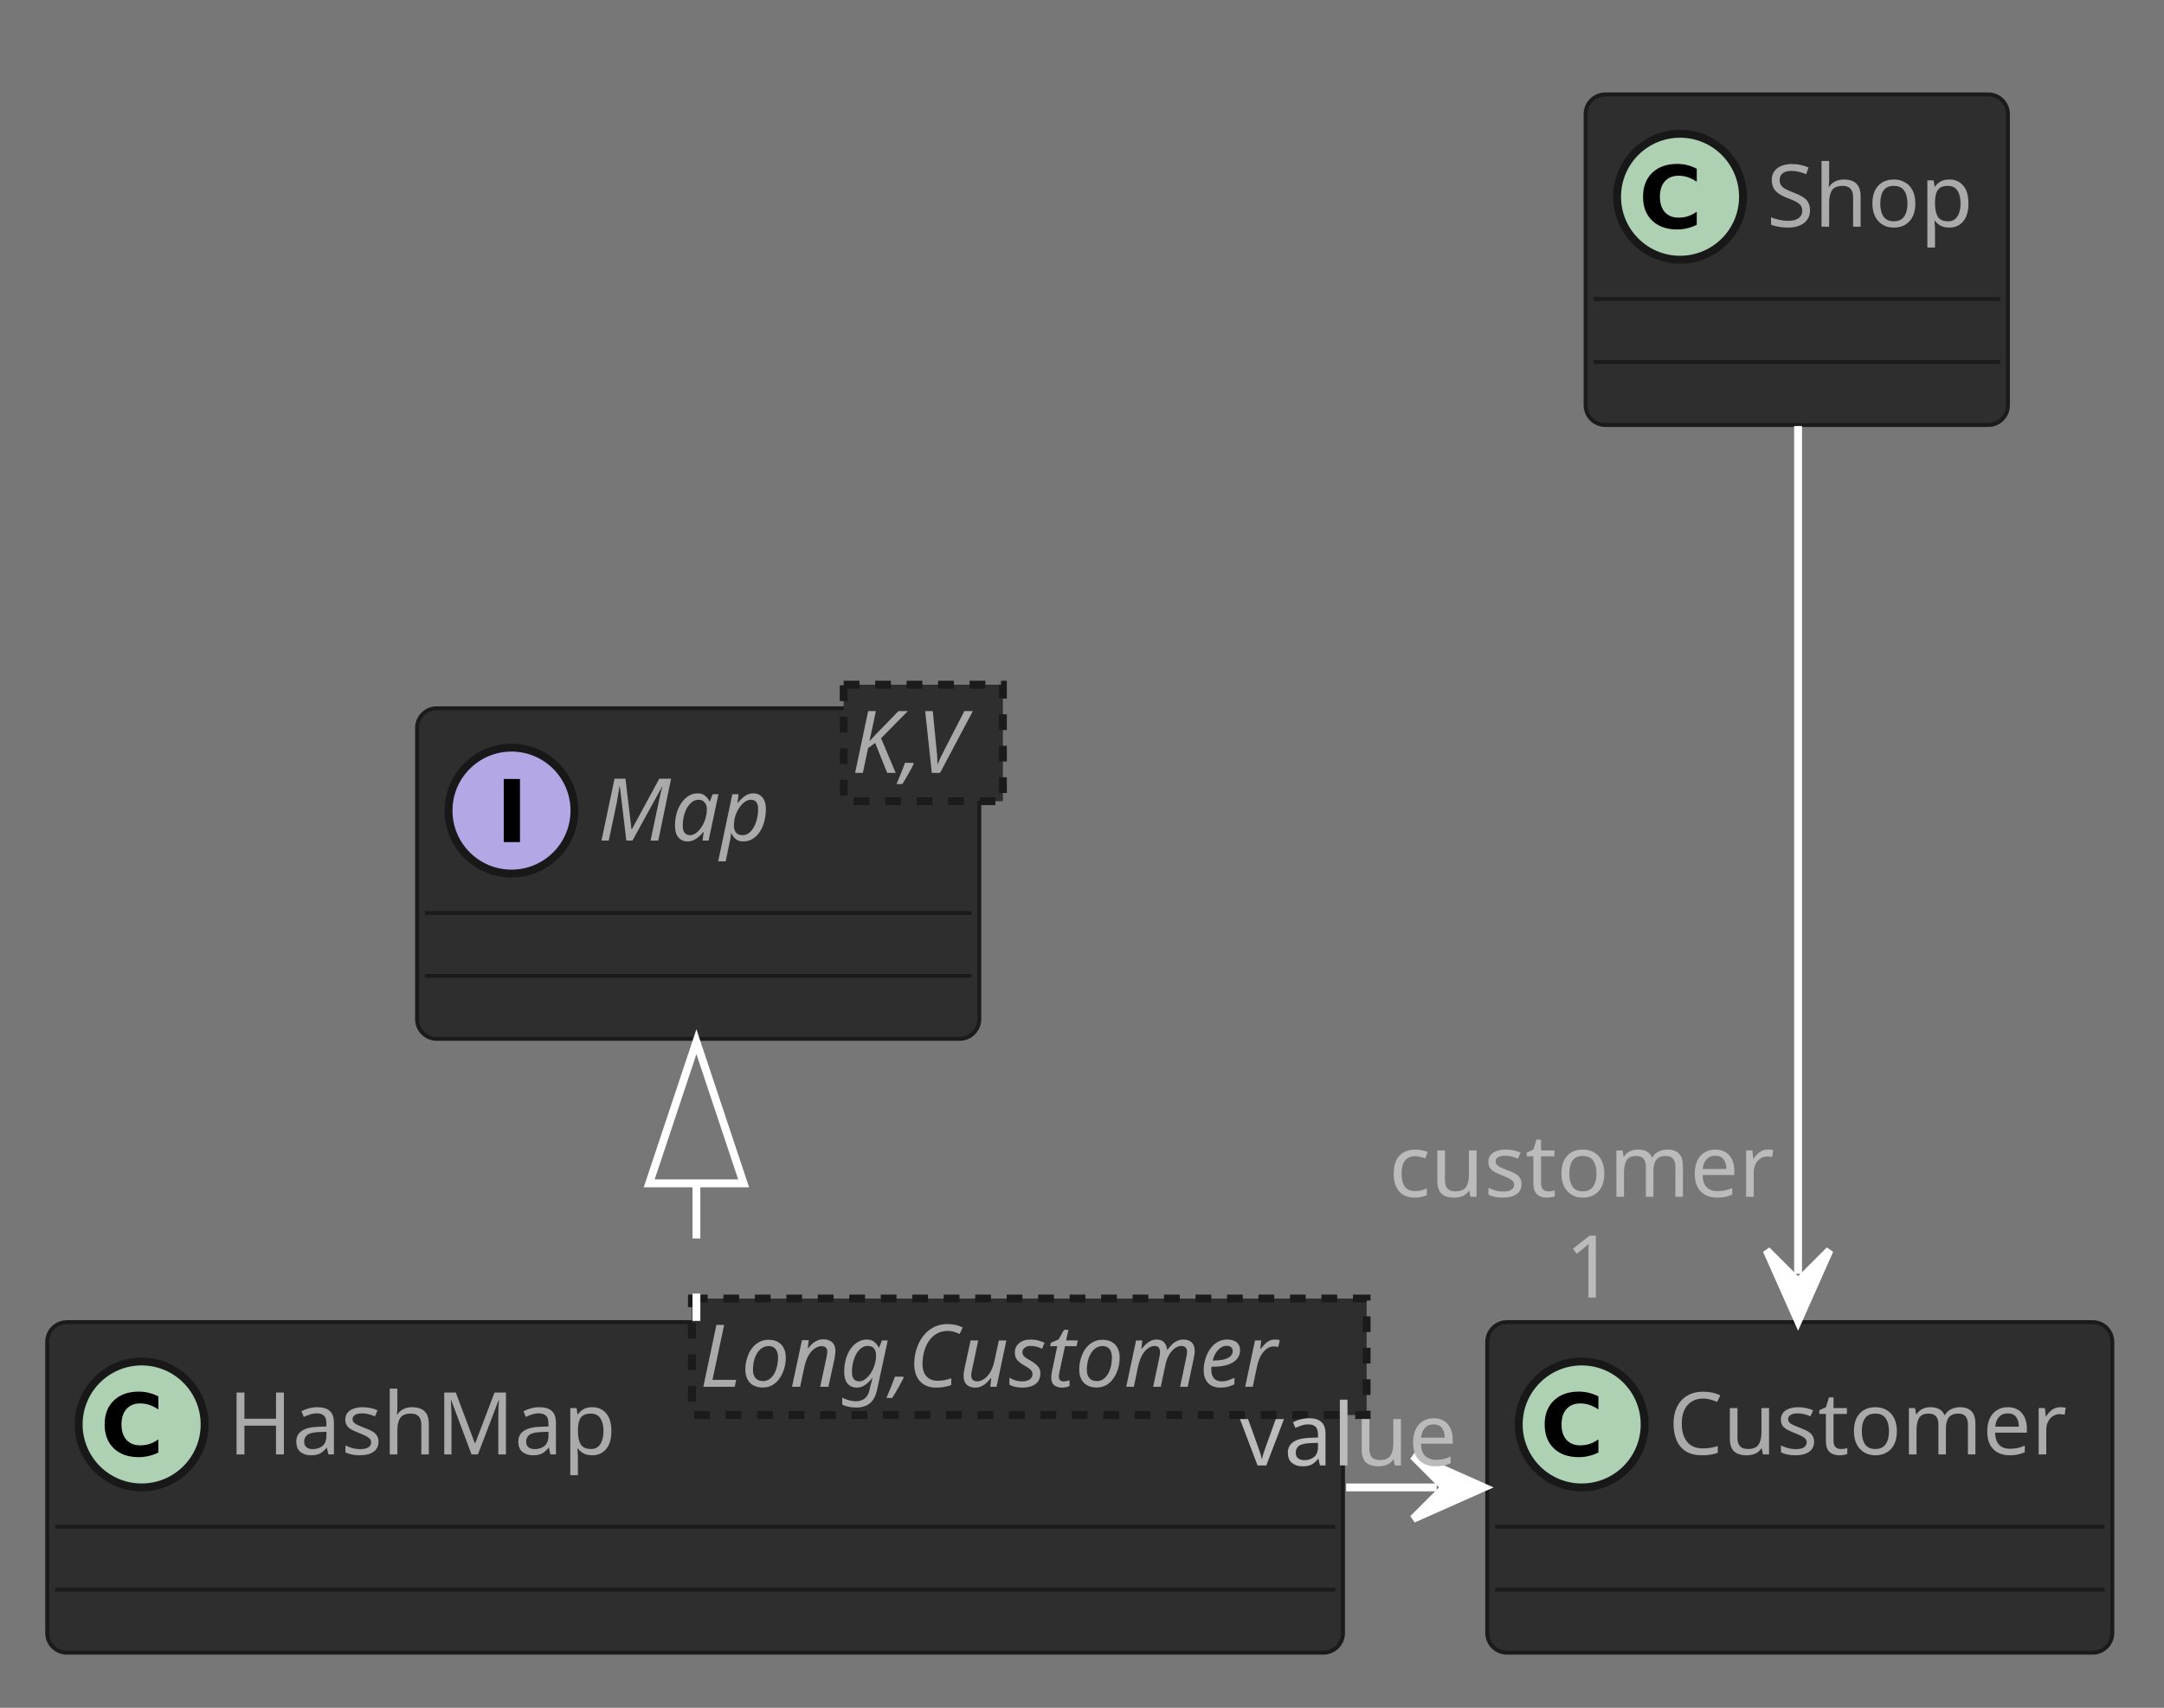
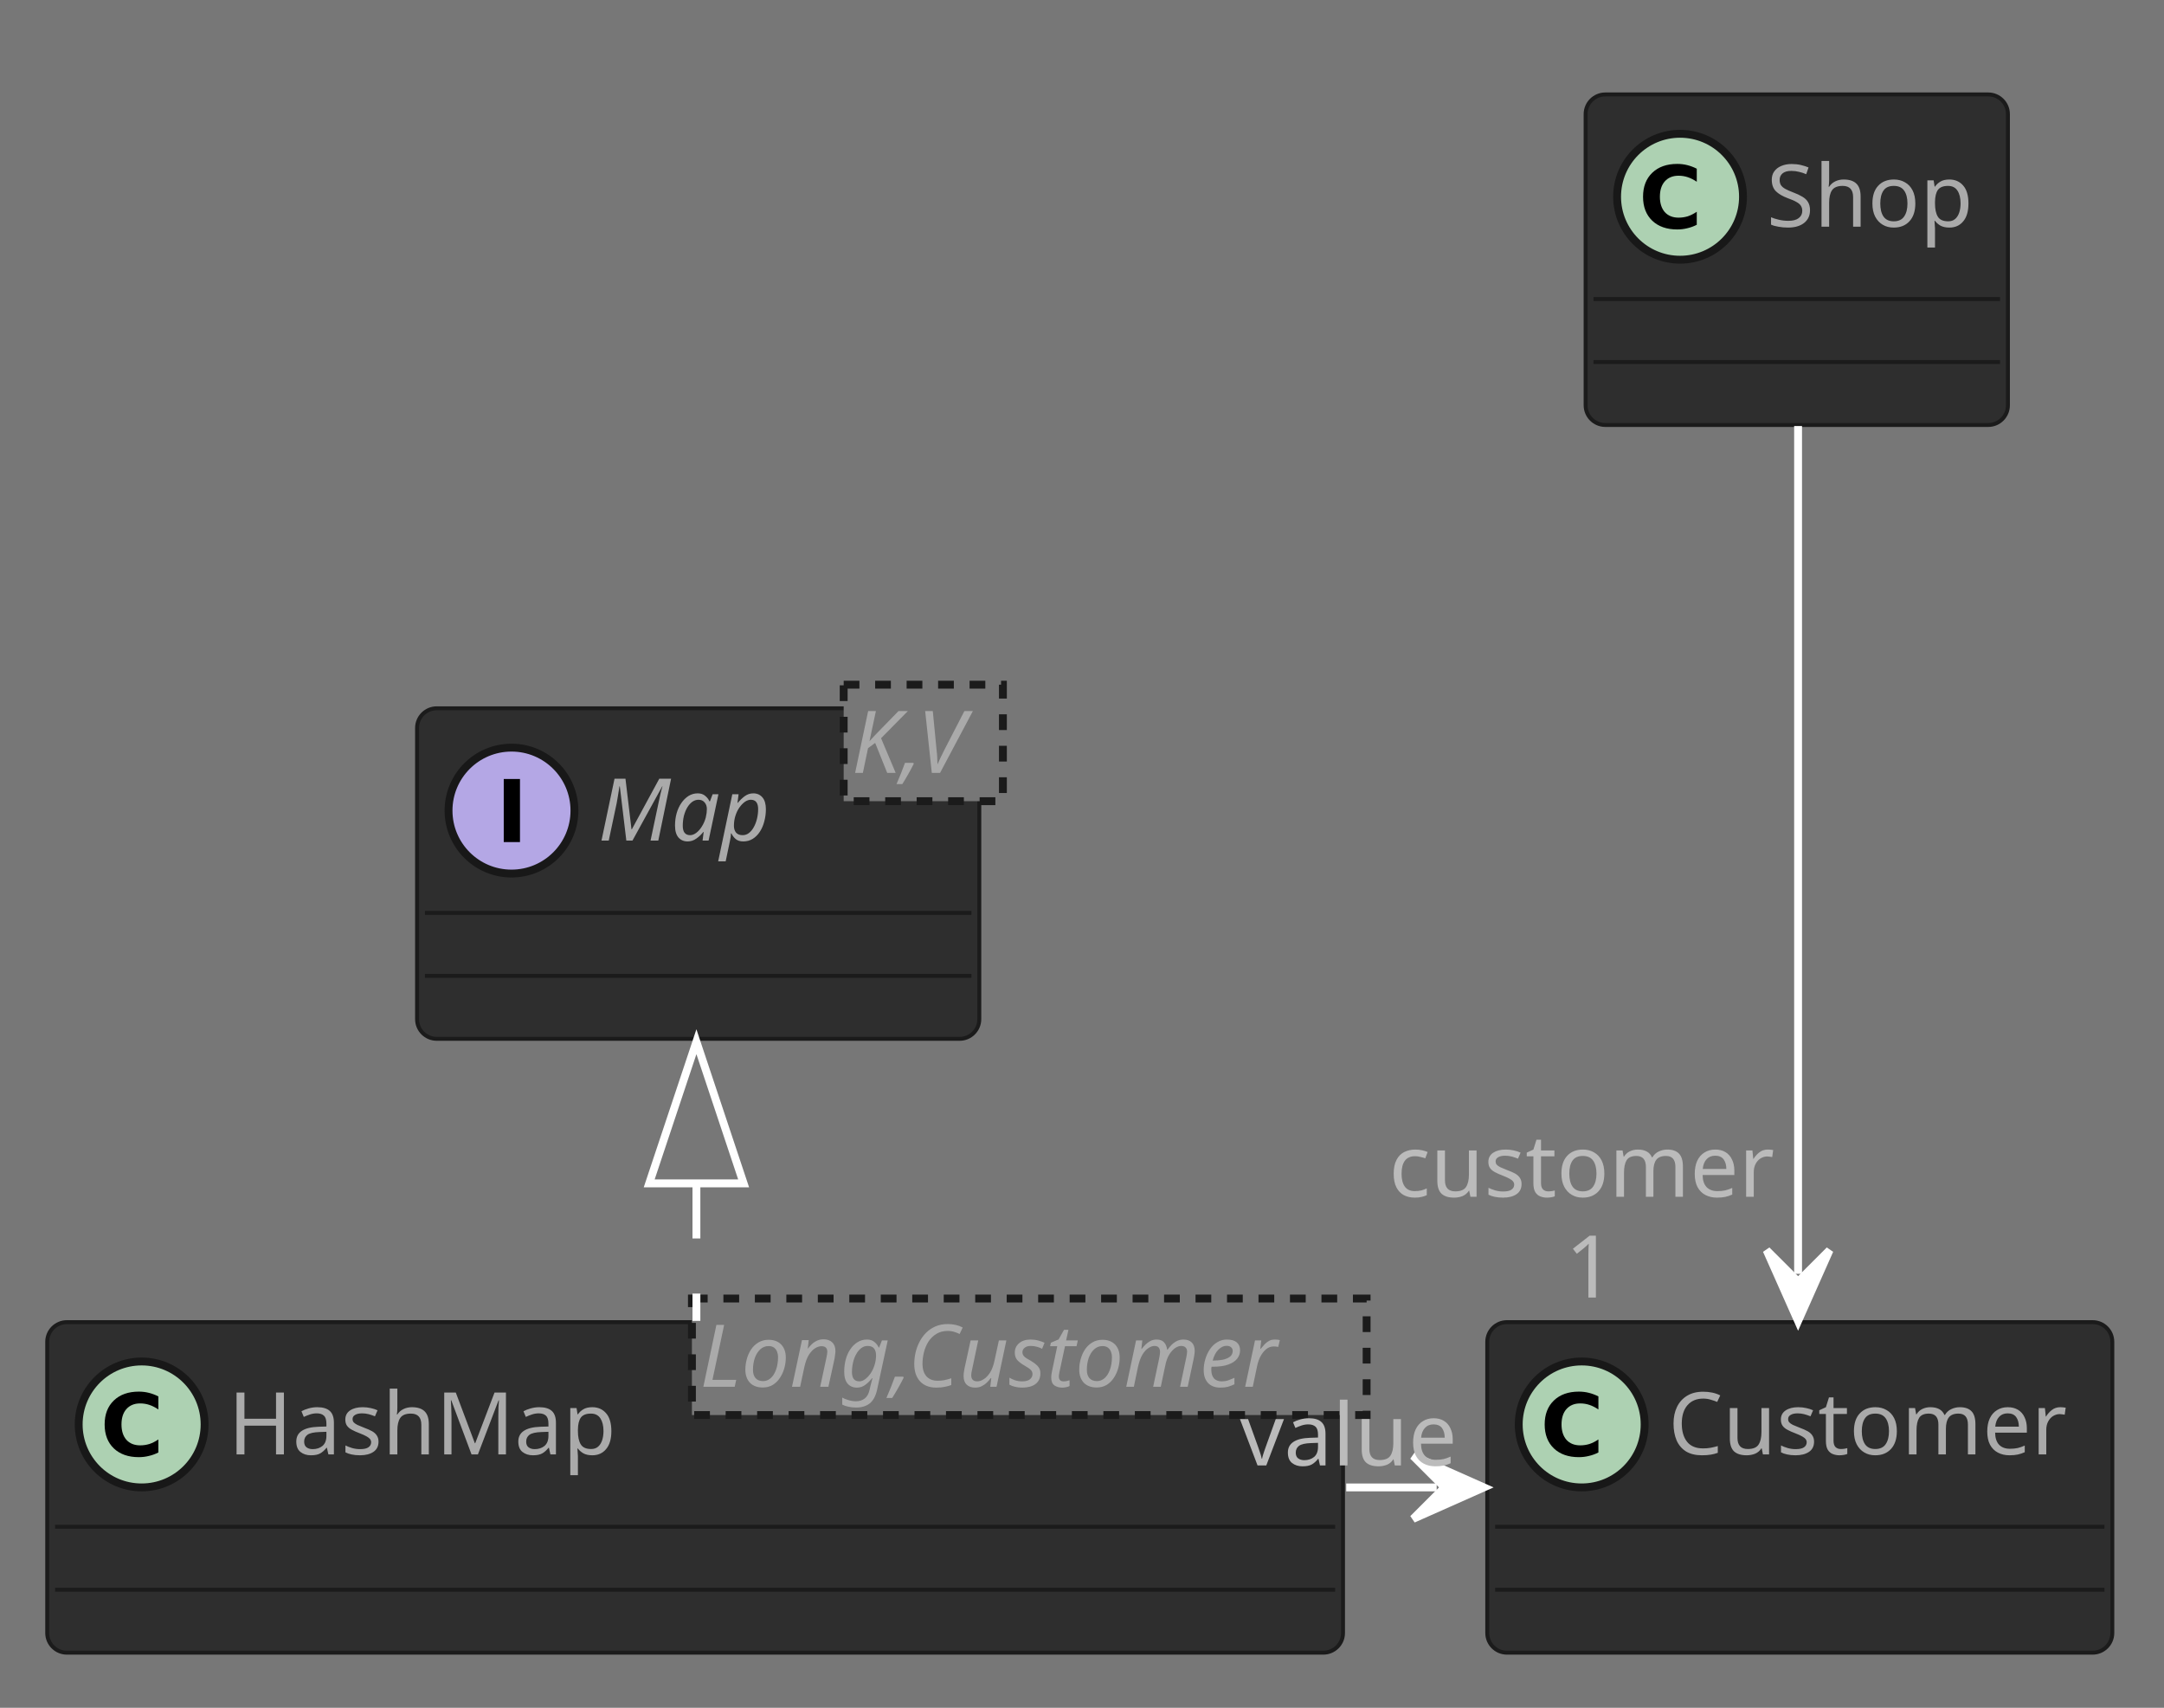
<svg xmlns="http://www.w3.org/2000/svg" contentStyleType="text/css" height="217px" preserveAspectRatio="none" style="width:275px;height:217px;background:#777777;" version="1.1" viewBox="0 0 275 217" width="275px" zoomAndPan="magnify">
  <defs />
  <g>
    <rect fill="#777777" height="217" style="stroke:none;stroke-width:1.0;" width="275" x="0" y="0" />
    <g id="elem_Map">
      <rect codeLine="8" fill="#2E2E2E" height="42" id="Map" rx="2.5" ry="2.5" style="stroke:#1B1B1B;stroke-width:0.5;" width="71.449" x="53" y="90" />
      <ellipse cx="65" cy="103" fill="#B4A7E5" rx="8" ry="8" style="stroke:#181818;stroke-width:1.0;" />
      <path d="M64.016,98.984 L66.078,98.984 L66.078,107 L64.016,107 L64.016,98.984 Z " fill="#000000" />
      <text fill="#AAAAAA" font-family="Verdana" font-size="11" font-style="italic" lengthAdjust="spacing" textLength="23.214" x="76" y="106.808">Map</text>
-       <rect fill="#2E2E2E" height="14.805" style="stroke:#1B1B1B;stroke-width:1.0;stroke-dasharray:2.0,2.0;" width="20.235" x="107.214" y="87" />
+       <rect fill="#777777" height="14.805" style="stroke:#1B1B1B;stroke-width:1.0;stroke-dasharray:2.0,2.0;" width="20.235" x="107.214" y="87" />
      <text fill="#AAAAAA" font-family="sans-serif" font-size="11" font-style="italic" lengthAdjust="spacing" textLength="18.235" x="108.214" y="98.21">K,V</text>
      <line style="stroke:#1B1B1B;stroke-width:0.5;" x1="54" x2="123.449" y1="116" y2="116" />
      <line style="stroke:#1B1B1B;stroke-width:0.5;" x1="54" x2="123.449" y1="124" y2="124" />
    </g>
    <g id="elem_HashMap">
      <rect codeLine="9" fill="#2E2E2E" height="42" id="HashMap" rx="2.5" ry="2.5" style="stroke:#1B1B1B;stroke-width:0.5;" width="164.669" x="6" y="168" />
      <ellipse cx="18" cy="181" fill="#ADD1B2" rx="8" ry="8" style="stroke:#181818;stroke-width:1.0;" />
      <path d="M20.125,184.562 Q19.547,184.859 18.922,185 Q18.312,185.156 17.641,185.156 Q15.641,185.156 14.469,184.047 Q13.297,182.922 13.297,181 Q13.297,179.078 14.469,177.953 Q15.641,176.828 17.641,176.828 Q18.312,176.828 18.922,176.984 Q19.547,177.141 20.125,177.438 L20.125,179.094 Q19.547,178.703 18.984,178.516 Q18.422,178.328 17.812,178.328 Q16.703,178.328 16.062,179.047 Q15.438,179.75 15.438,181 Q15.438,182.234 16.062,182.953 Q16.703,183.656 17.812,183.656 Q18.422,183.656 18.984,183.484 Q19.547,183.297 20.125,182.906 L20.125,184.562 Z " fill="#000000" />
      <text fill="#AAAAAA" font-family="Verdana" font-size="11" lengthAdjust="spacing" textLength="50.929" x="29" y="184.808">HashMap</text>
-       <rect fill="#2E2E2E" height="14.805" style="stroke:#1B1B1B;stroke-width:1.0;stroke-dasharray:2.0,2.0;" width="85.741" x="87.929" y="165" />
+       <rect fill="#777777" height="14.805" style="stroke:#1B1B1B;stroke-width:1.0;stroke-dasharray:2.0,2.0;" width="85.741" x="87.929" y="165" />
      <text fill="#AAAAAA" font-family="sans-serif" font-size="11" font-style="italic" lengthAdjust="spacing" textLength="83.741" x="88.929" y="176.21">Long,Customer</text>
      <line style="stroke:#1B1B1B;stroke-width:0.5;" x1="7" x2="169.669" y1="194" y2="194" />
      <line style="stroke:#1B1B1B;stroke-width:0.5;" x1="7" x2="169.669" y1="202" y2="202" />
    </g>
    <g id="elem_Shop">
      <rect fill="#2E2E2E" height="42" id="Shop" rx="2.5" ry="2.5" style="stroke:#1B1B1B;stroke-width:0.5;" width="53.666" x="201.5" y="12" />
      <ellipse cx="213.5" cy="25" fill="#ADD1B2" rx="8" ry="8" style="stroke:#181818;stroke-width:1.0;" />
      <path d="M215.625,28.562 Q215.047,28.859 214.422,29 Q213.812,29.156 213.141,29.156 Q211.141,29.156 209.969,28.047 Q208.797,26.922 208.797,25 Q208.797,23.078 209.969,21.953 Q211.141,20.828 213.141,20.828 Q213.812,20.828 214.422,20.984 Q215.047,21.141 215.625,21.438 L215.625,23.094 Q215.047,22.703 214.484,22.516 Q213.922,22.328 213.312,22.328 Q212.203,22.328 211.562,23.047 Q210.938,23.75 210.938,25 Q210.938,26.234 211.562,26.953 Q212.203,27.656 213.312,27.656 Q213.922,27.656 214.484,27.484 Q215.047,27.297 215.625,26.906 L215.625,28.562 Z " fill="#000000" />
      <text fill="#AAAAAA" font-family="Verdana" font-size="11" lengthAdjust="spacing" textLength="27.666" x="224.5" y="28.808">Shop</text>
      <line style="stroke:#1B1B1B;stroke-width:0.5;" x1="202.5" x2="254.167" y1="38" y2="38" />
      <line style="stroke:#1B1B1B;stroke-width:0.5;" x1="202.5" x2="254.167" y1="46" y2="46" />
    </g>
    <g id="elem_Customer">
      <rect fill="#2E2E2E" height="42" id="Customer" rx="2.5" ry="2.5" style="stroke:#1B1B1B;stroke-width:0.5;" width="79.432" x="189" y="168" />
      <ellipse cx="201" cy="181" fill="#ADD1B2" rx="8" ry="8" style="stroke:#181818;stroke-width:1.0;" />
      <path d="M203.125,184.562 Q202.547,184.859 201.922,185 Q201.312,185.156 200.641,185.156 Q198.641,185.156 197.469,184.047 Q196.297,182.922 196.297,181 Q196.297,179.078 197.469,177.953 Q198.641,176.828 200.641,176.828 Q201.312,176.828 201.922,176.984 Q202.547,177.141 203.125,177.438 L203.125,179.094 Q202.547,178.703 201.984,178.516 Q201.422,178.328 200.812,178.328 Q199.703,178.328 199.062,179.047 Q198.438,179.75 198.438,181 Q198.438,182.234 199.062,182.953 Q199.703,183.656 200.812,183.656 Q201.422,183.656 201.984,183.484 Q202.547,183.297 203.125,182.906 L203.125,184.562 Z " fill="#000000" />
      <text fill="#AAAAAA" font-family="Verdana" font-size="11" lengthAdjust="spacing" textLength="53.432" x="212" y="184.808">Customer</text>
      <line style="stroke:#1B1B1B;stroke-width:0.5;" x1="190" x2="267.432" y1="194" y2="194" />
      <line style="stroke:#1B1B1B;stroke-width:0.5;" x1="190" x2="267.432" y1="202" y2="202" />
    </g>
    <polygon fill="none" points="88.5,132.367,82.5,150.367,94.5,150.367,88.5,132.367" style="stroke:#FFFFFF;stroke-width:1.0;" />
    <path d="M88.5,150.367 C88.5,161.359 88.5,156.881 88.5,167.841 " fill="none" style="stroke:#FFFFFF;stroke-width:1.0;stroke-dasharray:7.0,7.0;" />
    <polygon fill="#FFFFFF" points="228.5,167.862,232.5,158.862,228.5,162.862,224.5,158.862,228.5,167.862" style="stroke:#FFFFFF;stroke-width:1.0;" />
    <path d="M228.5,54.133 C228.5,83.647 228.5,132.345 228.5,161.862 " fill="none" style="stroke:#FFFFFF;stroke-width:1.0;" />
    <text fill="#BBBBBB" font-family="Verdana" font-size="11" lengthAdjust="spacing" textLength="51.799" x="176.5" y="152.073">customer</text>
    <text fill="#BBBBBB" font-family="Verdana" font-size="11" lengthAdjust="spacing" textLength="6.998" x="198.9" y="164.877">1</text>
    <polygon fill="#FFFFFF" points="188.574,189,179.574,185,183.574,189,179.574,193,188.574,189" style="stroke:#FFFFFF;stroke-width:1.0;" />
    <path d="M171.078,189 C176.91,189 176.742,189 182.574,189 " fill="none" style="stroke:#FFFFFF;stroke-width:1.0;" />
    <text fill="#BBBBBB" font-family="Verdana" font-size="11" lengthAdjust="spacing" textLength="30.046" x="157.574" y="186.21">value</text>
  </g>
</svg>
